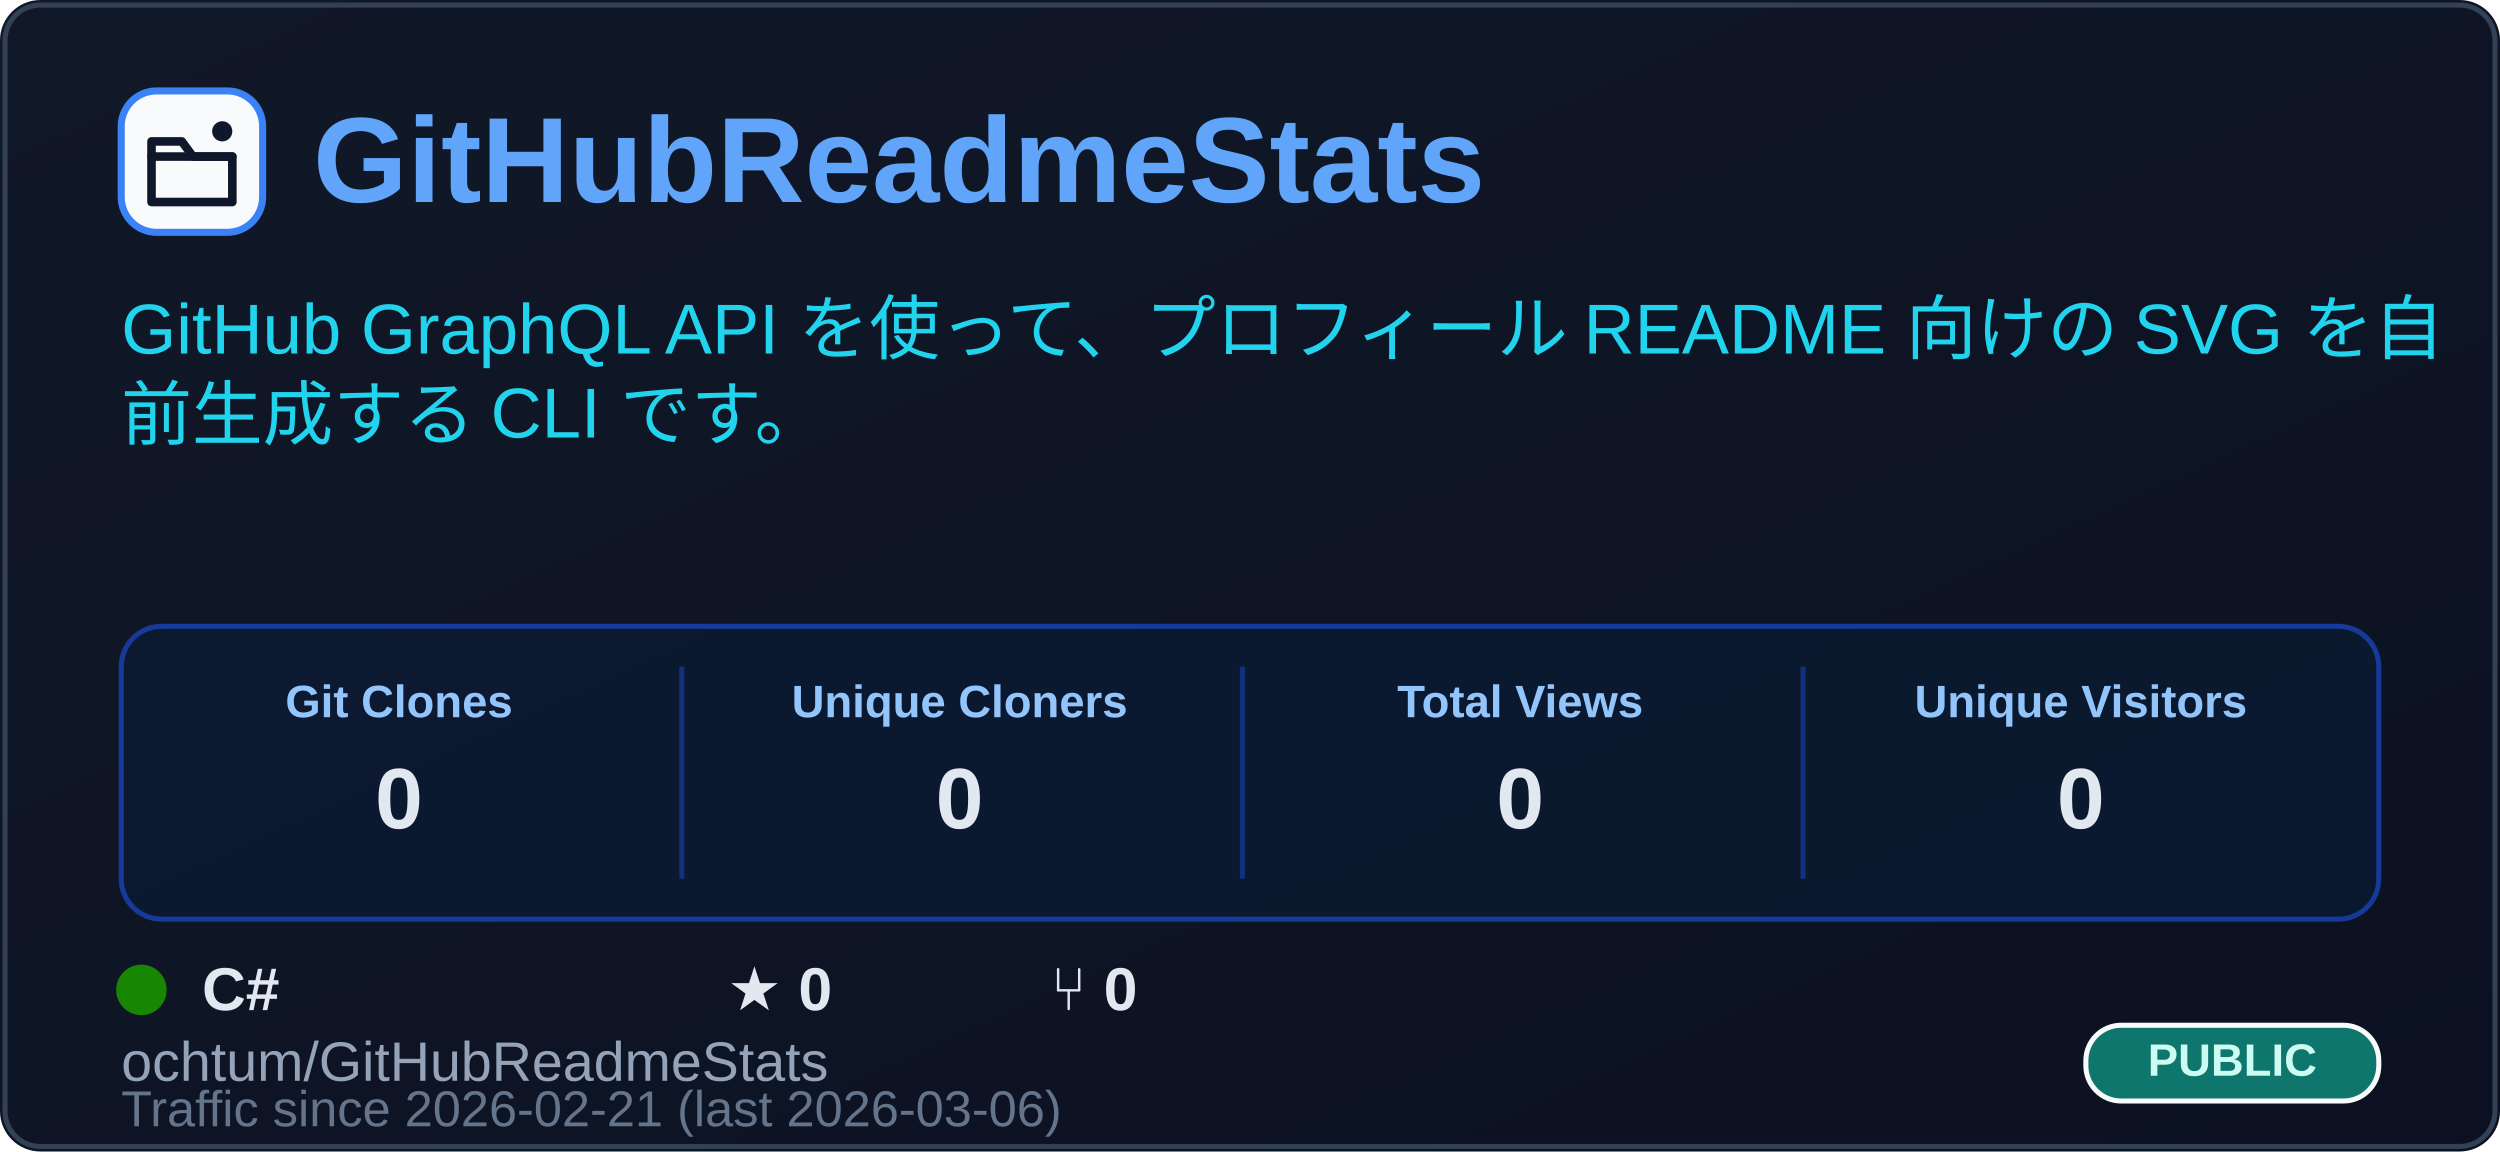
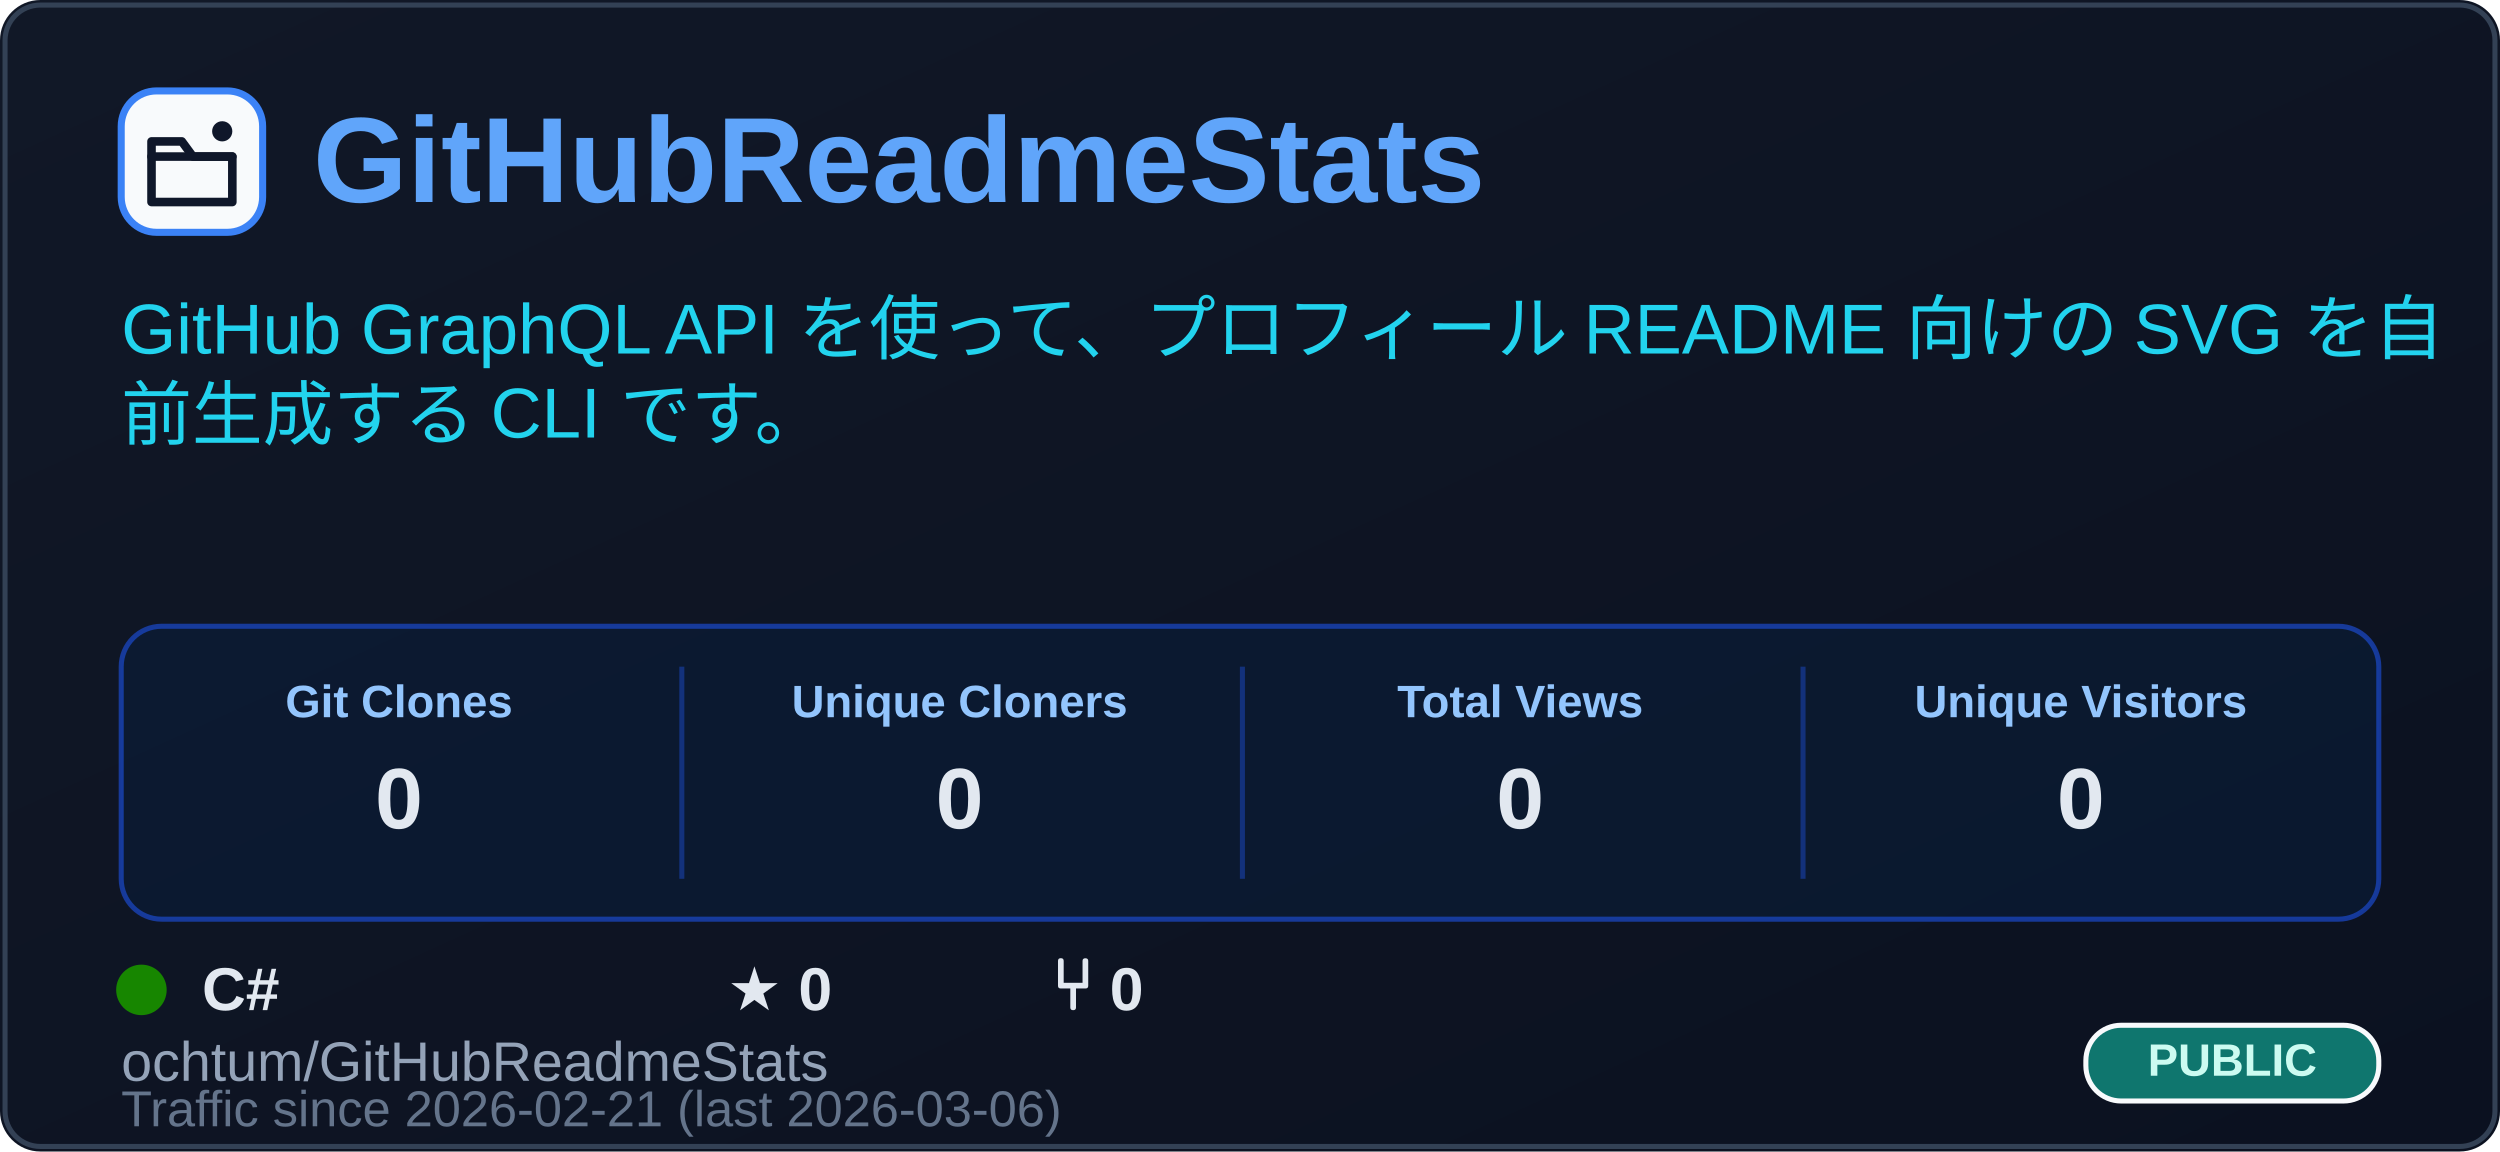
<svg xmlns="http://www.w3.org/2000/svg" width="495" height="228" viewBox="0 0 495 228" role="img" aria-label="Repository card for ochtum/GitHubReadmeStats">
  <defs>
    <linearGradient id="bg" x1="0" x2="1" y1="0" y2="1">
      <stop offset="0%" stop-color="#111827" />
      <stop offset="100%" stop-color="#0B1120" />
    </linearGradient>
    <style>
      .title { font: 700 24px 'Segoe UI', Arial, sans-serif; fill: #60A5FA; }
      .desc { font: 500 14px 'Segoe UI', Arial, sans-serif; fill: #22D3EE; }
      .traffic-label { font: 600 9px 'Segoe UI', Arial, sans-serif; fill: #93C5FD; }
      .traffic-value { font: 700 17px 'Segoe UI', Arial, sans-serif; fill: #E2E8F0; }
      .meta { font: 600 12px 'Segoe UI', Arial, sans-serif; fill: #E2E8F0; }
+       .fork-icon { font: 700 14px 'Segoe UI Symbol', 'Segoe UI', Arial, sans-serif; fill: #E2E8F0; }
      .sub { font: 500 11px 'Segoe UI', Arial, sans-serif; fill: #94A3B8; }
      .badge-text { font: 700 9px 'Segoe UI', Arial, sans-serif; text-anchor: middle; }
      .hint { font: 500 10px 'Segoe UI', Arial, sans-serif; fill: #64748B; }
      .traffic-panel { fill: #0A1E3A; fill-opacity: 0.55; stroke: #1D4ED8; stroke-opacity: 0.65; }
      .traffic-sep { stroke: #1D4ED8; stroke-opacity: 0.45; }
      .icon-frame { fill: #F8FAFC; stroke: #3B82F6; stroke-width: 1.4; }
      .icon-image-bg { fill: #0B1224; }
      .icon-shape { fill: none; stroke: #0F172A; stroke-width: 1.7; stroke-linecap: round; stroke-linejoin: round; }
      .icon-dot { fill: #0F172A; }
    </style>
    <clipPath id="iconClip">
      <rect x="4" y="4" width="20" height="20" rx="4" />
    </clipPath>
  </defs>
  <rect x="0" y="0" width="495" height="228" rx="8" fill="url(#bg)" />
  <rect x="1" y="1" width="493" height="226" rx="7" fill="none" stroke="#334155" />
  <g transform="translate(24 18)">
    <rect x="0" y="0" width="28" height="28" rx="7" class="icon-frame" />
    <path d="M6 10h6l2.2 3H22v9H6z" class="icon-shape" />
    <path d="M6 13h16" class="icon-shape" />
    <circle cx="20" cy="8" r="2" class="icon-dot" />
  </g>
  <text x="62" y="40" class="title">GitHubReadmeStats</text>
  <text x="24" y="70" class="desc">GitHub GraphQL API を使って、プロフィール README 向けの SVG を自</text>
  <text x="24" y="87" class="desc">前生成する CLI です。</text>
  <rect x="24" y="124" width="447" height="58" rx="8" class="traffic-panel" />
  <line x1="135" y1="132" x2="135" y2="174" class="traffic-sep" />
  <line x1="246" y1="132" x2="246" y2="174" class="traffic-sep" />
  <line x1="357" y1="132" x2="357" y2="174" class="traffic-sep" />
  <text x="79" y="142" class="traffic-label" text-anchor="middle">Git Clones</text>
  <text x="79" y="164" class="traffic-value" text-anchor="middle">0</text>
  <text x="190" y="142" class="traffic-label" text-anchor="middle">Unique Cloners</text>
  <text x="190" y="164" class="traffic-value" text-anchor="middle">0</text>
  <text x="301" y="142" class="traffic-label" text-anchor="middle">Total Views</text>
  <text x="301" y="164" class="traffic-value" text-anchor="middle">0</text>
  <text x="412" y="142" class="traffic-label" text-anchor="middle">Unique Visitors</text>
  <text x="412" y="164" class="traffic-value" text-anchor="middle">0</text>
  <text x="24" y="223" class="hint">Traffic since 2026-02-21 (last 2026-03-06)</text>
  <circle cx="28" cy="196" r="5" fill="#178600" />
  <text x="40" y="200" class="meta">C#</text>
  <text x="144" y="200" class="meta">★ 0</text>
-   <text x="208" y="200" class="meta">⑂ 0</text>
+   <text x="208" y="200" class="meta">
+     <tspan class="fork-icon">⑂</tspan> 0</text>
  <text x="24" y="214" class="sub">ochtum/GitHubReadmeStats</text>
  <rect x="413" y="203" width="58" height="15" rx="7" fill="#0F766E" stroke="#F8FAFC" />
  <text x="442" y="213" class="badge-text" fill="#CCFBF1">PUBLIC</text>
</svg>
